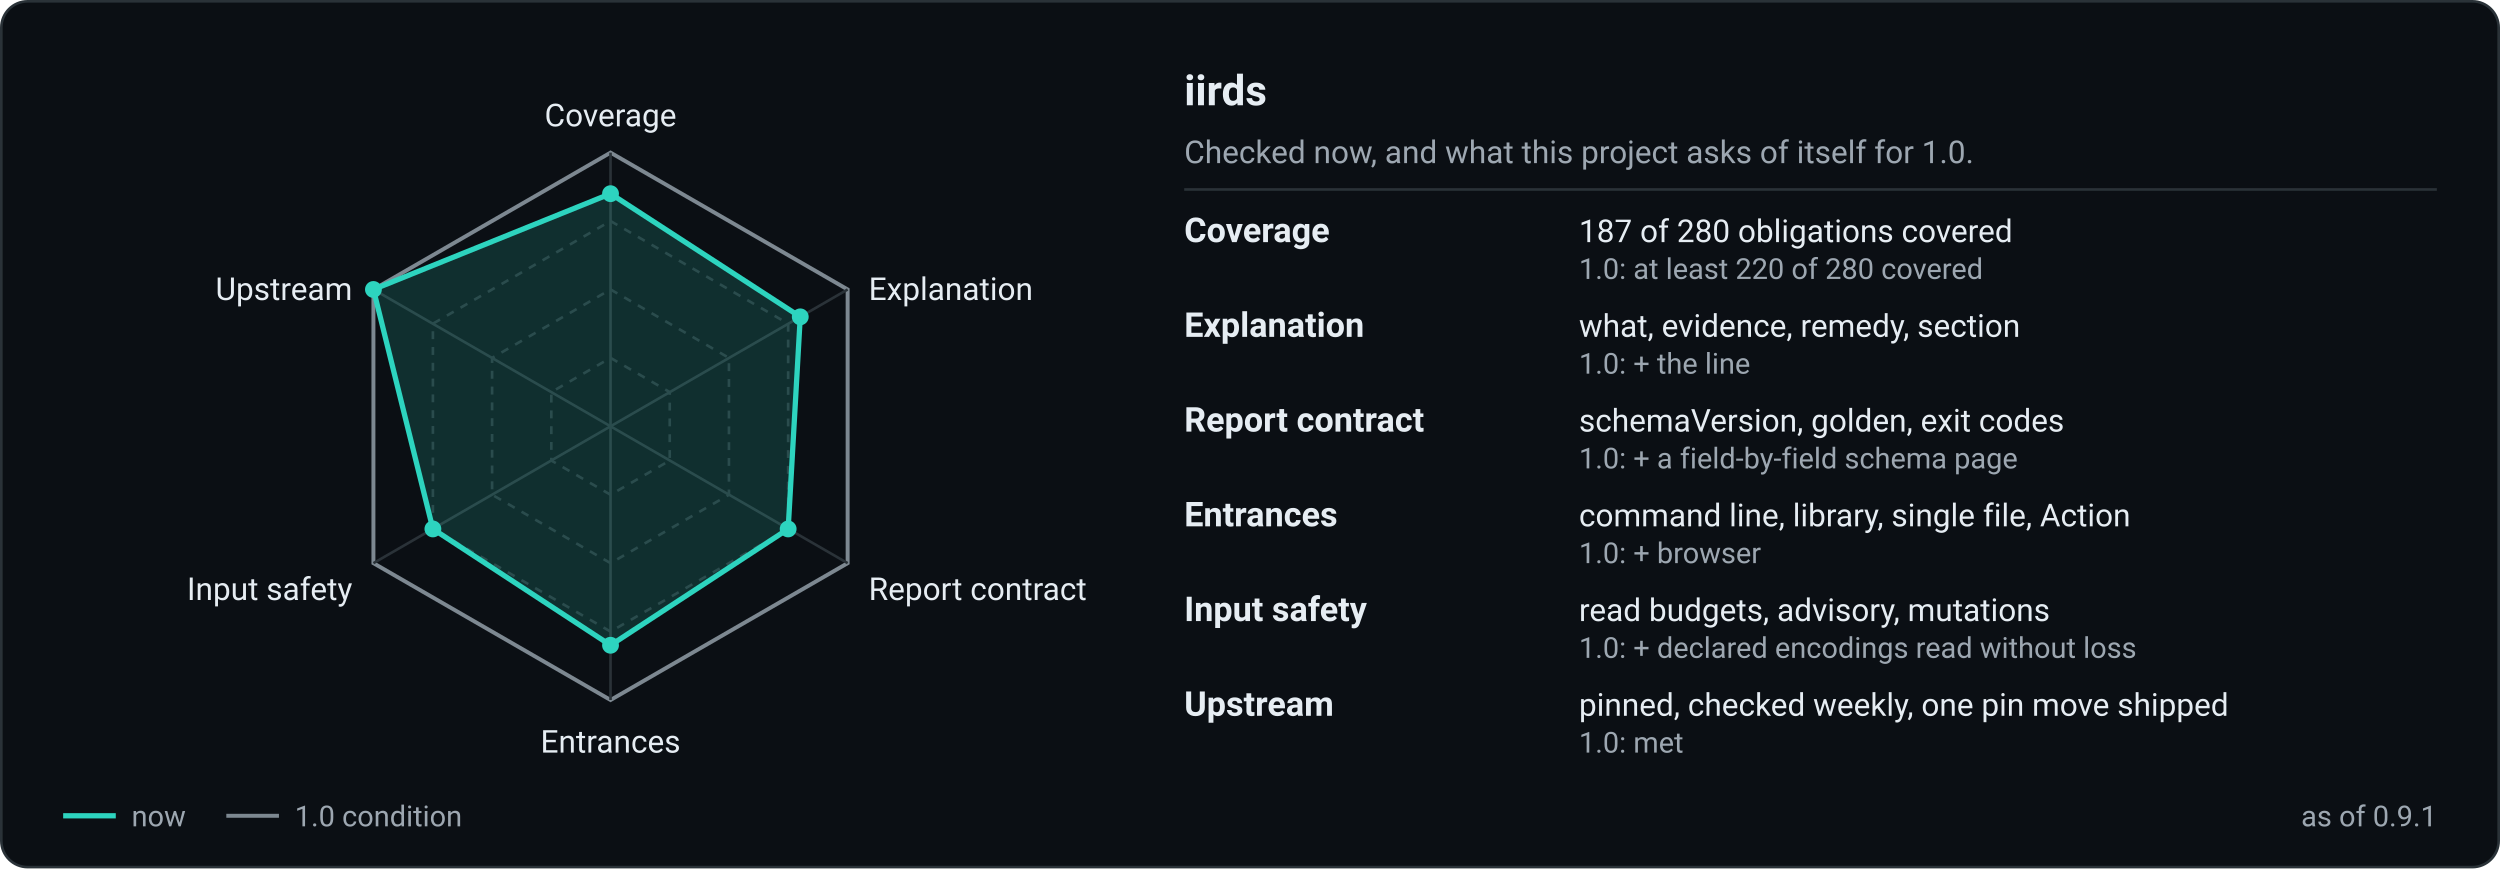
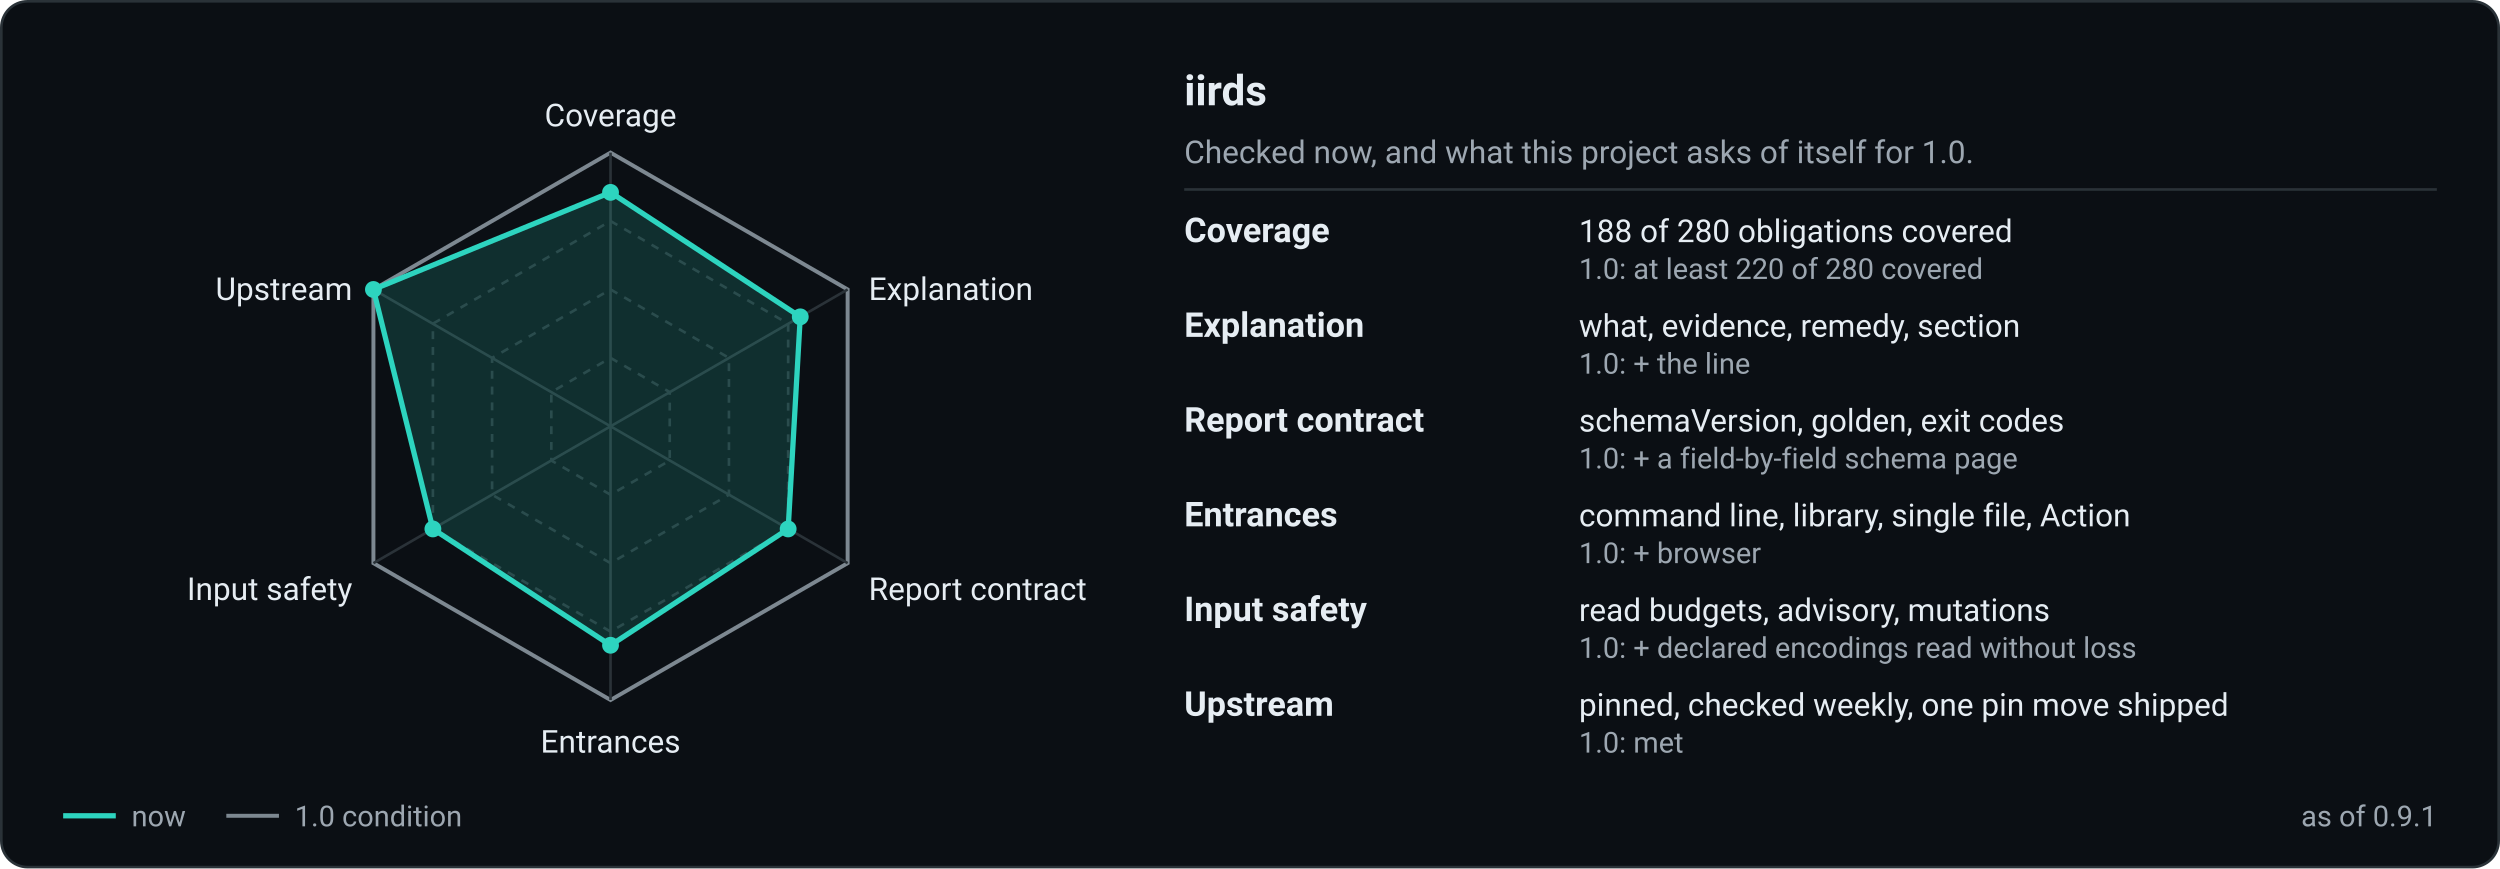
<svg xmlns="http://www.w3.org/2000/svg" width="950" height="330" viewBox="0 0 950 330" role="img" aria-labelledby="t d">
  <rect x="0.5" y="0.5" width="949" height="329" rx="10" fill="#0b0f14" stroke="#2a3238" />
  <polygon points="232.0,136.0 254.5,149.0 254.5,175.0 232.0,188.0 209.5,175.0 209.5,149.0" fill="none" stroke="#2a3238" stroke-width="1" stroke-dasharray="3 3" />
  <polygon points="232.0,110.0 277.0,136.0 277.0,188.0 232.0,214.0 187.0,188.0 187.0,136.0" fill="none" stroke="#2a3238" stroke-width="1" stroke-dasharray="3 3" />
  <polygon points="232.0,84.0 299.5,123.0 299.5,201.0 232.0,240.0 164.5,201.0 164.5,123.0" fill="none" stroke="#2a3238" stroke-width="1" stroke-dasharray="3 3" />
  <polygon points="232.0,58.0 322.1,110.0 322.1,214.0 232.0,266.0 141.9,214.0 141.9,110.0" fill="none" stroke="#7d8891" stroke-width="1.5" />
  <line x1="232" y1="162" x2="232.0" y2="58.0" stroke="#2a3238" stroke-width="1" />
  <line x1="232" y1="162" x2="322.1" y2="110.0" stroke="#2a3238" stroke-width="1" />
  <line x1="232" y1="162" x2="322.1" y2="214.0" stroke="#2a3238" stroke-width="1" />
  <line x1="232" y1="162" x2="232.0" y2="266.0" stroke="#2a3238" stroke-width="1" />
  <line x1="232" y1="162" x2="141.9" y2="214.0" stroke="#2a3238" stroke-width="1" />
  <line x1="232" y1="162" x2="141.9" y2="110.0" stroke="#2a3238" stroke-width="1" />
-   <polygon points="232.0,73.6 304.1,120.4 299.5,201.0 232.0,245.2 164.5,201.0 141.9,110.0" fill="#2dd4bf" fill-opacity="0.16" stroke="#2dd4bf" stroke-width="2" stroke-linejoin="round" />
-   <circle cx="232.0" cy="73.6" r="3.2" fill="#2dd4bf" />
+   <polygon points="232.0,73.1 304.1,120.4 299.5,201.0 232.0,245.2 164.5,201.0 141.9,110.0" fill="#2dd4bf" fill-opacity="0.16" stroke="#2dd4bf" stroke-width="2" stroke-linejoin="round" />
+   <circle cx="232.0" cy="73.1" r="3.2" fill="#2dd4bf" />
  <circle cx="304.1" cy="120.4" r="3.2" fill="#2dd4bf" />
  <circle cx="299.5" cy="201.0" r="3.2" fill="#2dd4bf" />
  <circle cx="232.0" cy="245.2" r="3.2" fill="#2dd4bf" />
  <circle cx="164.5" cy="201.0" r="3.2" fill="#2dd4bf" />
  <circle cx="141.9" cy="110.0" r="3.2" fill="#2dd4bf" />
  <text x="232.0" y="48.0" text-anchor="middle" font-family="-apple-system, 'Segoe UI', Roboto, 'Helvetica Neue', Arial, sans-serif" font-size="12" fill="#e6edf3">Coverage</text>
  <text x="330.1" y="114.0" text-anchor="start" font-family="-apple-system, 'Segoe UI', Roboto, 'Helvetica Neue', Arial, sans-serif" font-size="12" fill="#e6edf3">Explanation</text>
  <text x="330.1" y="228.0" text-anchor="start" font-family="-apple-system, 'Segoe UI', Roboto, 'Helvetica Neue', Arial, sans-serif" font-size="12" fill="#e6edf3">Report contract</text>
  <text x="232.0" y="286.0" text-anchor="middle" font-family="-apple-system, 'Segoe UI', Roboto, 'Helvetica Neue', Arial, sans-serif" font-size="12" fill="#e6edf3">Entrances</text>
  <text x="133.9" y="228.0" text-anchor="end" font-family="-apple-system, 'Segoe UI', Roboto, 'Helvetica Neue', Arial, sans-serif" font-size="12" fill="#e6edf3">Input safety</text>
  <text x="133.9" y="114.0" text-anchor="end" font-family="-apple-system, 'Segoe UI', Roboto, 'Helvetica Neue', Arial, sans-serif" font-size="12" fill="#e6edf3">Upstream</text>
  <line x1="24" y1="310" x2="44" y2="310" stroke="#2dd4bf" stroke-width="2" />
  <text x="50" y="314" font-family="-apple-system, 'Segoe UI', Roboto, 'Helvetica Neue', Arial, sans-serif" font-size="11" fill="#9da7b1">now</text>
  <line x1="86" y1="310" x2="106" y2="310" stroke="#7d8891" stroke-width="1.5" />
  <text x="112" y="314" font-family="-apple-system, 'Segoe UI', Roboto, 'Helvetica Neue', Arial, sans-serif" font-size="11" fill="#9da7b1">1.0 condition</text>
  <text x="926" y="314" text-anchor="end" font-family="-apple-system, 'Segoe UI', Roboto, 'Helvetica Neue', Arial, sans-serif" font-size="11" fill="#9da7b1">as of 0.9.1</text>
  <text x="450" y="40" font-family="-apple-system, 'Segoe UI', Roboto, 'Helvetica Neue', Arial, sans-serif" font-size="16" font-weight="600" fill="#e6edf3">iirds</text>
  <text x="450" y="62" font-family="-apple-system, 'Segoe UI', Roboto, 'Helvetica Neue', Arial, sans-serif" font-size="12" fill="#9da7b1">Checked now, and what this project asks of itself for 1.0.</text>
  <line x1="450" y1="72" x2="926" y2="72" stroke="#2a3238" />
  <text x="450" y="92" font-family="-apple-system, 'Segoe UI', Roboto, 'Helvetica Neue', Arial, sans-serif" font-size="13" font-weight="600" fill="#e6edf3">Coverage</text>
-   <text x="600" y="92" font-family="-apple-system, 'Segoe UI', Roboto, 'Helvetica Neue', Arial, sans-serif" font-size="12" fill="#e6edf3">187 of 280 obligations covered</text>
+   <text x="600" y="92" font-family="-apple-system, 'Segoe UI', Roboto, 'Helvetica Neue', Arial, sans-serif" font-size="12" fill="#e6edf3">188 of 280 obligations covered</text>
  <text x="600" y="106" font-family="-apple-system, 'Segoe UI', Roboto, 'Helvetica Neue', Arial, sans-serif" font-size="11" fill="#9da7b1">1.0: at least 220 of 280 covered</text>
  <text x="450" y="128" font-family="-apple-system, 'Segoe UI', Roboto, 'Helvetica Neue', Arial, sans-serif" font-size="13" font-weight="600" fill="#e6edf3">Explanation</text>
  <text x="600" y="128" font-family="-apple-system, 'Segoe UI', Roboto, 'Helvetica Neue', Arial, sans-serif" font-size="12" fill="#e6edf3">what, evidence, remedy, section</text>
  <text x="600" y="142" font-family="-apple-system, 'Segoe UI', Roboto, 'Helvetica Neue', Arial, sans-serif" font-size="11" fill="#9da7b1">1.0: + the line</text>
  <text x="450" y="164" font-family="-apple-system, 'Segoe UI', Roboto, 'Helvetica Neue', Arial, sans-serif" font-size="13" font-weight="600" fill="#e6edf3">Report contract</text>
  <text x="600" y="164" font-family="-apple-system, 'Segoe UI', Roboto, 'Helvetica Neue', Arial, sans-serif" font-size="12" fill="#e6edf3">schemaVersion, golden, exit codes</text>
  <text x="600" y="178" font-family="-apple-system, 'Segoe UI', Roboto, 'Helvetica Neue', Arial, sans-serif" font-size="11" fill="#9da7b1">1.0: + a field-by-field schema page</text>
  <text x="450" y="200" font-family="-apple-system, 'Segoe UI', Roboto, 'Helvetica Neue', Arial, sans-serif" font-size="13" font-weight="600" fill="#e6edf3">Entrances</text>
  <text x="600" y="200" font-family="-apple-system, 'Segoe UI', Roboto, 'Helvetica Neue', Arial, sans-serif" font-size="12" fill="#e6edf3">command line, library, single file, Action</text>
  <text x="600" y="214" font-family="-apple-system, 'Segoe UI', Roboto, 'Helvetica Neue', Arial, sans-serif" font-size="11" fill="#9da7b1">1.0: + browser</text>
  <text x="450" y="236" font-family="-apple-system, 'Segoe UI', Roboto, 'Helvetica Neue', Arial, sans-serif" font-size="13" font-weight="600" fill="#e6edf3">Input safety</text>
  <text x="600" y="236" font-family="-apple-system, 'Segoe UI', Roboto, 'Helvetica Neue', Arial, sans-serif" font-size="12" fill="#e6edf3">read budgets, advisory, mutations</text>
  <text x="600" y="250" font-family="-apple-system, 'Segoe UI', Roboto, 'Helvetica Neue', Arial, sans-serif" font-size="11" fill="#9da7b1">1.0: + declared encodings read without loss</text>
  <text x="450" y="272" font-family="-apple-system, 'Segoe UI', Roboto, 'Helvetica Neue', Arial, sans-serif" font-size="13" font-weight="600" fill="#e6edf3">Upstream</text>
  <text x="600" y="272" font-family="-apple-system, 'Segoe UI', Roboto, 'Helvetica Neue', Arial, sans-serif" font-size="12" fill="#e6edf3">pinned, checked weekly, one pin move shipped</text>
  <text x="600" y="286" font-family="-apple-system, 'Segoe UI', Roboto, 'Helvetica Neue', Arial, sans-serif" font-size="11" fill="#9da7b1">1.0: met</text>
</svg>
